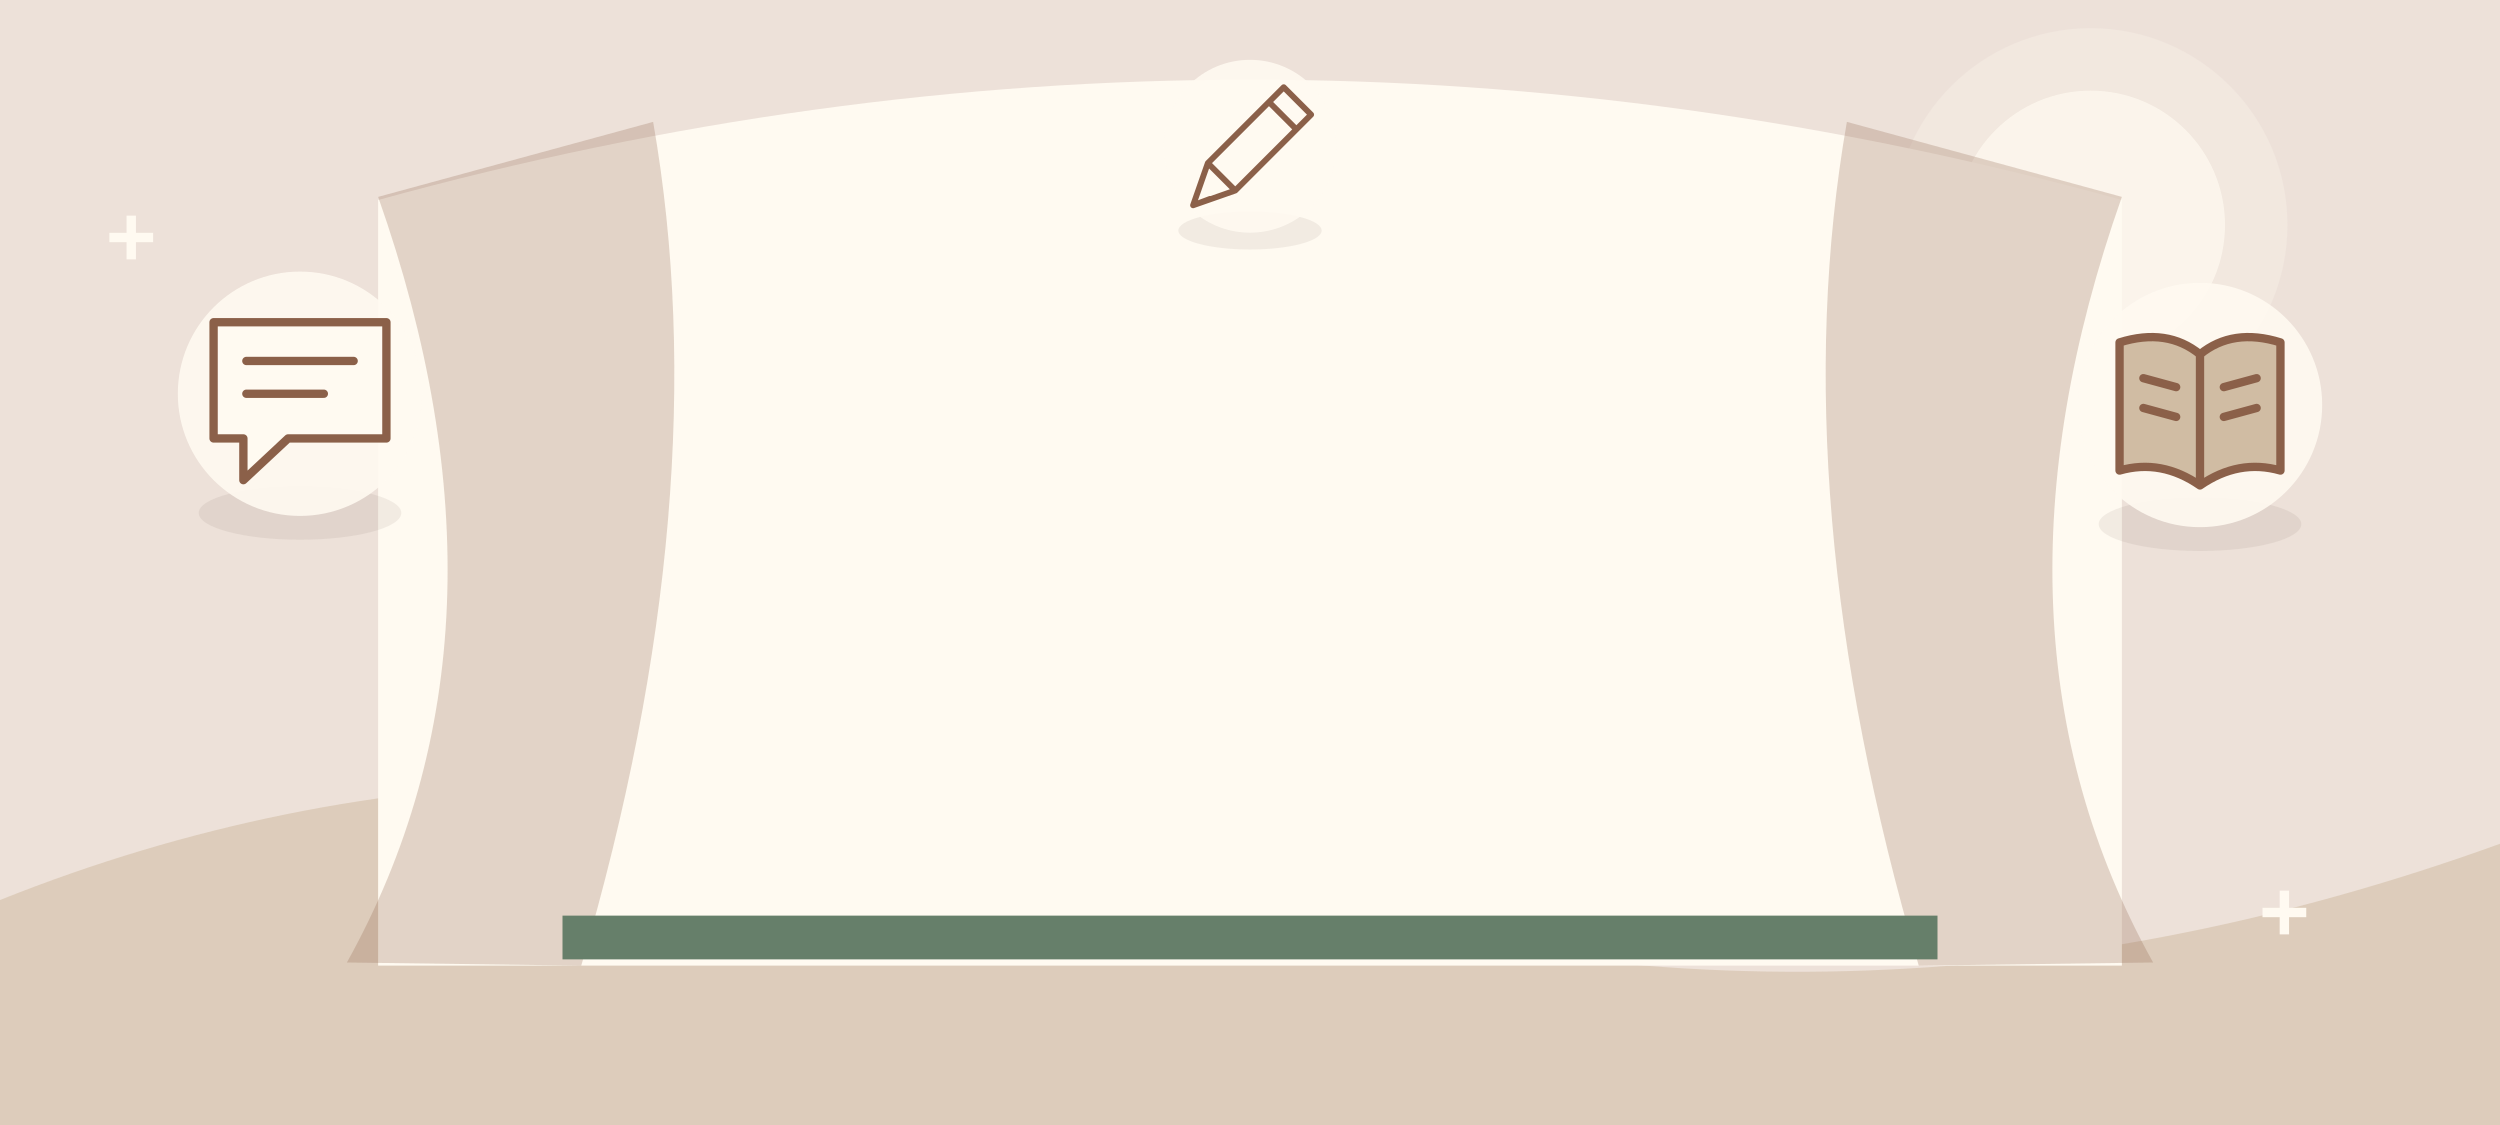
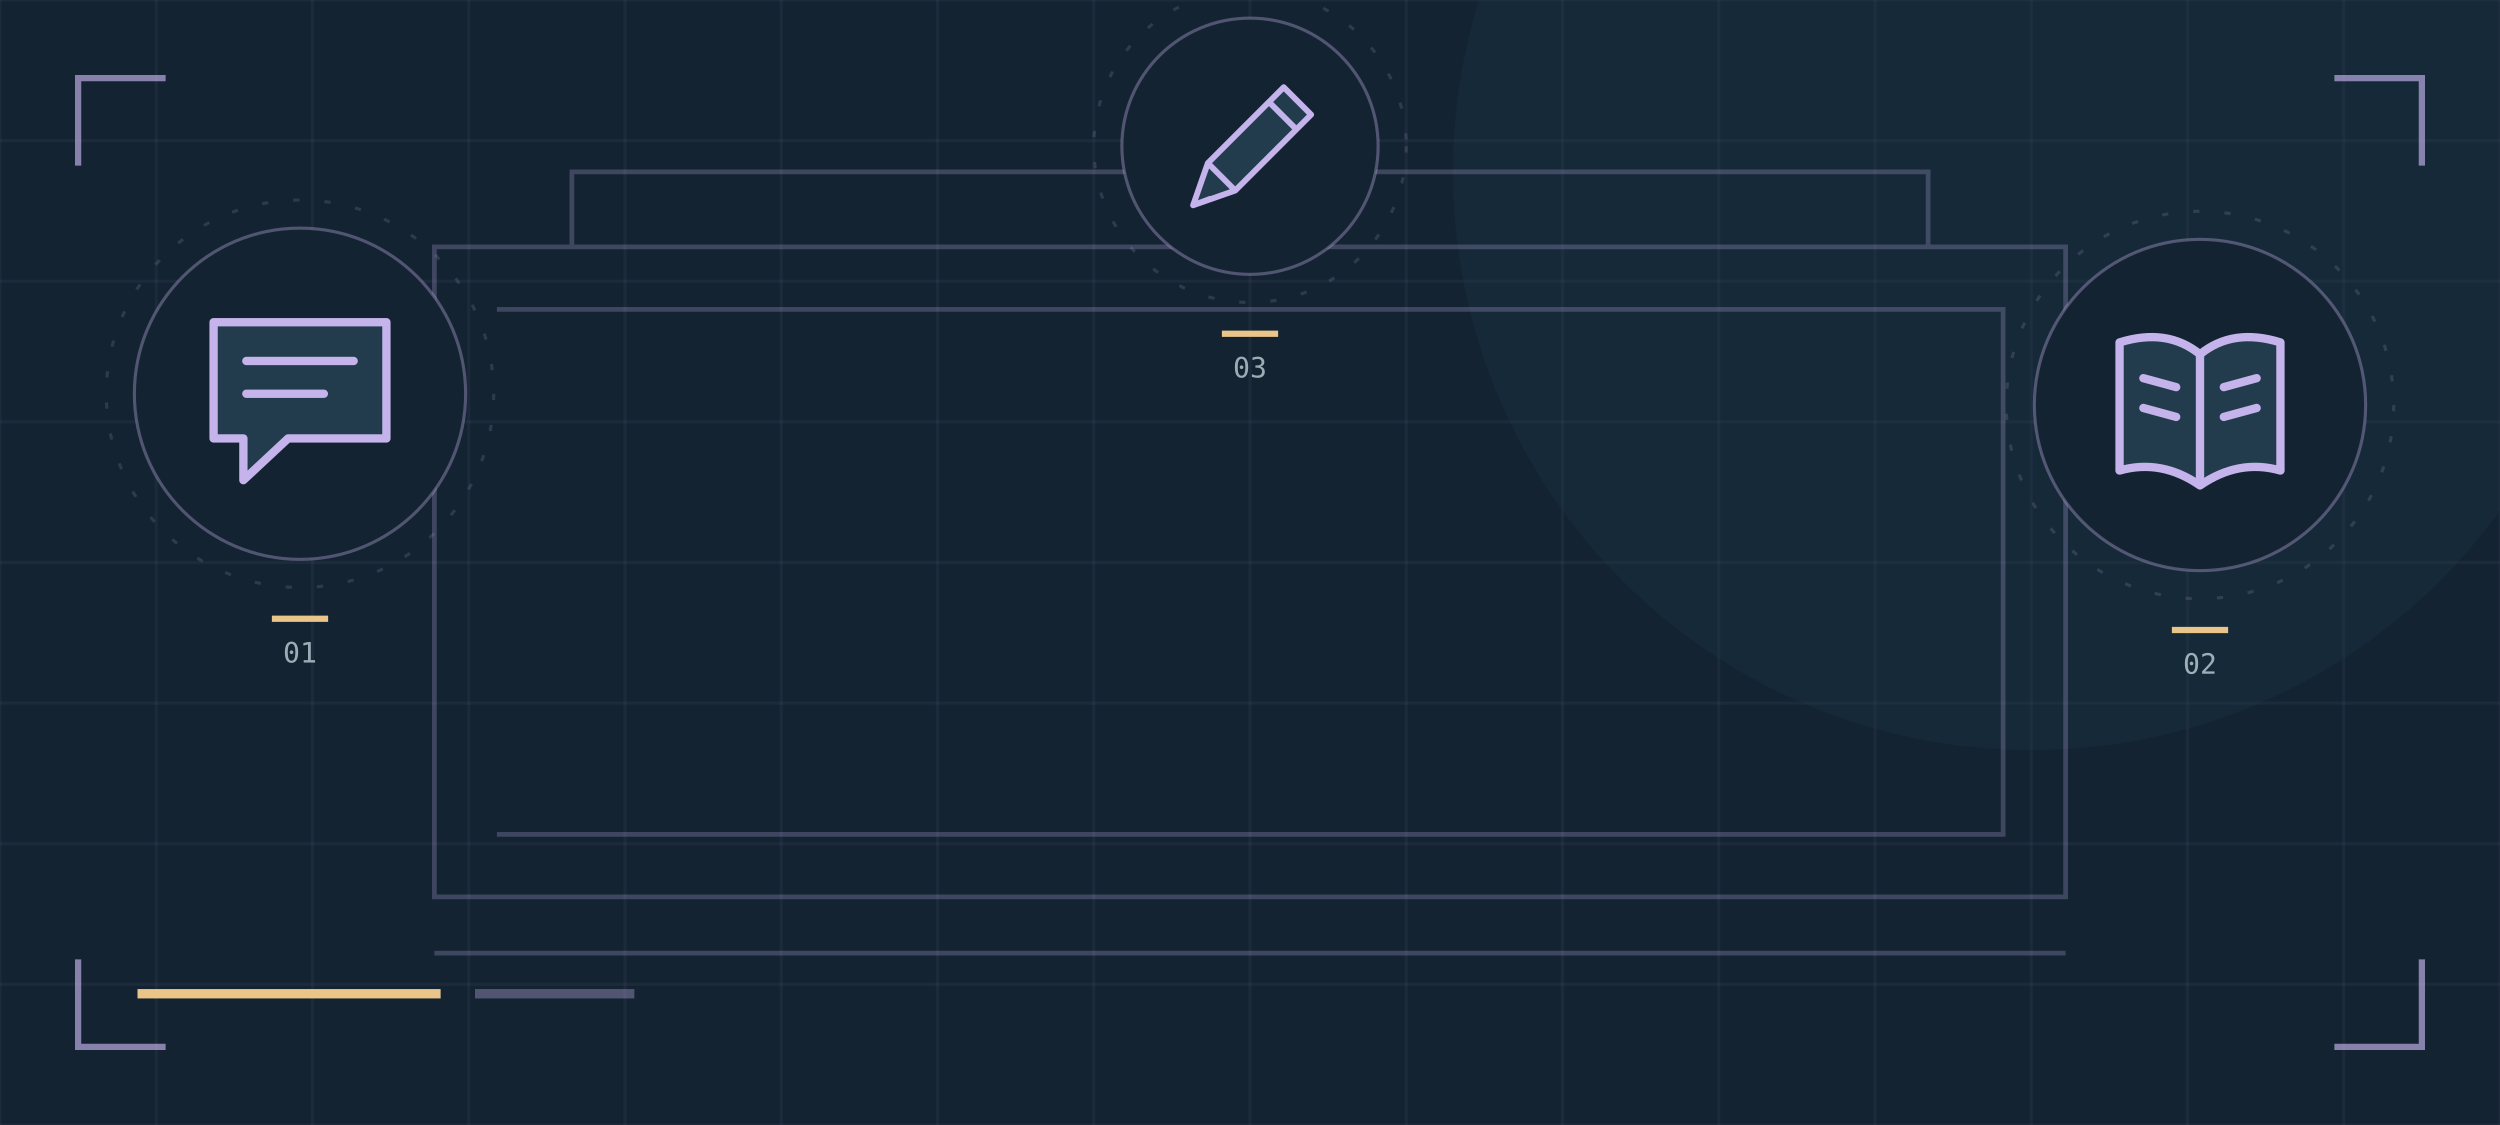
<svg xmlns="http://www.w3.org/2000/svg" class="world-art world-preview " viewBox="0 0 800 360" role="img" aria-label="Structured teach back: Understand it well enough to teach it">
  <g>
-     <rect width="800" height="360" fill="#ede1d9" />
-     <circle cx="669" cy="72" r="43" fill="#fffaf1" opacity=".7" />
-     <circle cx="669" cy="72" r="63" fill="#fffaf1" opacity=".25" />
-     <path d="M0 288Q180 216 385 281T800 270V360H0Z" fill="#d0bca3" opacity=".55" />
-     <path d="M121 309V64Q400-13 679 64V309" fill="#fffaf1" />
-     <path d="M121 63Q170 202 111 308L186 309Q230 159 209 39M679 63Q630 202 689 308L614 309Q570 159 591 39" fill="#8b6049" opacity=".25" />
-     <path d="M180 300H620" stroke="#667f6a" stroke-width="14" />
-     <g transform="translate(96 126) scale(0.9534884)">
-       <ellipse cy="40" rx="34" ry="9" fill="#574438" opacity=".08" />
-       <circle r="41" fill="#fffaf1" opacity=".9" />
-       <g stroke="#8b6049" stroke-width="2.8" stroke-linecap="round" stroke-linejoin="round" fill="#fffaf1">
-         <path d="M-29-24H29V15H-4L-19 29V15H-29ZM-18-11H18M-18 0H8" />
+     <rect width="800" height="360" fill="#132331" />
+     <g stroke="#c5b3ec" stroke-opacity=".055" fill="none">
+       <path d="M0 0V360" />
+       <path d="M50 0V360" />
+       <path d="M100 0V360" />
+       <path d="M150 0V360" />
+       <path d="M200 0V360" />
+       <path d="M250 0V360" />
+       <path d="M300 0V360" />
+       <path d="M350 0V360" />
+       <path d="M400 0V360" />
+       <path d="M450 0V360" />
+       <path d="M500 0V360" />
+       <path d="M550 0V360" />
+       <path d="M600 0V360" />
+       <path d="M650 0V360" />
+       <path d="M700 0V360" />
+       <path d="M750 0V360" />
+       <path d="M800 0V360" />
+       <path d="M0 0H800" />
+       <path d="M0 45H800" />
+       <path d="M0 90H800" />
+       <path d="M0 135H800" />
+       <path d="M0 180H800" />
+       <path d="M0 225H800" />
+       <path d="M0 270H800" />
+       <path d="M0 315H800" />
+       <path d="M0 360H800" />
+     </g>
+     <circle cx="650" cy="55" r="185" fill="#203b4a" opacity=".25" />
+     <g stroke="#c5b3ec" stroke-width="1.5" stroke-opacity=".25" fill="none">
+       <path d="M139 79H661V287H139ZM159 99H641V267H159M139 305H661M183 79V55H617V79" />
+     </g>
+     <g transform="translate(96 126)">
+       <circle r="53" fill="#132331" stroke="#c5b3ec" stroke-opacity=".35" />
+       <circle r="62" fill="none" stroke="#c5b3ec" stroke-opacity=".16" stroke-dasharray="2 8" />
+       <g transform="scale(0.9534884)">
+         <g stroke="#c5b3ec" stroke-width="2.8" stroke-linecap="round" stroke-linejoin="round" fill="#233c4d">
+           <path d="M-29-24H29V15H-4L-19 29V15H-29ZM-18-11H18M-18 0H8" />
+         </g>
      </g>
+       <path d="M-9 72H9" stroke="#eac489" stroke-width="2" />
+       <text y="86" fill="#d8e6ed" text-anchor="middle" font-family="monospace" font-size="9" opacity=".7">01</text>
    </g>
-     <g transform="translate(704 129.6) scale(0.9534884)">
-       <ellipse cy="40" rx="34" ry="9" fill="#574438" opacity=".08" />
-       <circle r="41" fill="#fffaf1" opacity=".9" />
-       <g stroke="#8b6049" stroke-width="2.8" stroke-linecap="round" stroke-linejoin="round" fill="#d0bca3">
-         <path d="M-27-21Q-11-26 0-17Q11-26 27-21V22Q13 18 0 27Q-13 18-27 22ZM0-17V27M-19-9L-8-6M8-6L19-9M-19 1L-8 4M8 4L19 1" />
+     <g transform="translate(704 129.6)">
+       <circle r="53" fill="#132331" stroke="#c5b3ec" stroke-opacity=".35" />
+       <circle r="62" fill="none" stroke="#c5b3ec" stroke-opacity=".16" stroke-dasharray="2 8" />
+       <g transform="scale(0.9534884)">
+         <g stroke="#c5b3ec" stroke-width="2.8" stroke-linecap="round" stroke-linejoin="round" fill="#233c4d">
+           <path d="M-27-21Q-11-26 0-17Q11-26 27-21V22Q13 18 0 27Q-13 18-27 22ZM0-17V27M-19-9L-8-6M8-6L19-9M-19 1L-8 4M8 4L19 1" />
+         </g>
      </g>
+       <path d="M-9 72H9" stroke="#eac489" stroke-width="2" />
+       <text y="86" fill="#d8e6ed" text-anchor="middle" font-family="monospace" font-size="9" opacity=".7">02</text>
    </g>
-     <g transform="translate(400 46.8) scale(0.6744186)">
-       <ellipse cy="40" rx="34" ry="9" fill="#574438" opacity=".08" />
-       <circle r="41" fill="#fffaf1" opacity=".9" />
-       <g stroke="#8b6049" stroke-width="2.8" stroke-linecap="round" stroke-linejoin="round" fill="#fffaf1">
-         <path d="M-27 28L-20 8L16-28L29-15L-7 21ZM-20 8L-7 21M9-21L22-8M-27 28L-19 25" />
+     <g transform="translate(400 46.8)">
+       <circle r="41" fill="#132331" stroke="#c5b3ec" stroke-opacity=".35" />
+       <circle r="50" fill="none" stroke="#c5b3ec" stroke-opacity=".16" stroke-dasharray="2 8" />
+       <g transform="scale(0.6744186)">
+         <g stroke="#c5b3ec" stroke-width="2.8" stroke-linecap="round" stroke-linejoin="round" fill="#233c4d">
+           <path d="M-27 28L-20 8L16-28L29-15L-7 21ZM-20 8L-7 21M9-21L22-8M-27 28L-19 25" />
+         </g>
      </g>
+       <path d="M-9 60H9" stroke="#eac489" stroke-width="2" />
+       <text y="74" fill="#d8e6ed" text-anchor="middle" font-family="monospace" font-size="9" opacity=".7">03</text>
    </g>
-     <path d="M42 69v14M35 76h14M731 285v14M724 292h14" stroke="#fffaf1" stroke-width="3" />
+     <path d="M25 53V25H53M747 25H775V53M25 307V335H53M747 335H775V307" stroke="#c5b3ec" stroke-width="2" fill="none" opacity=".65" />
+     <path d="M44 318H141" stroke="#eac489" stroke-width="3" />
+     <path d="M152 318H203" stroke="#c5b3ec" stroke-width="3" opacity=".35" />
  </g>
</svg>
